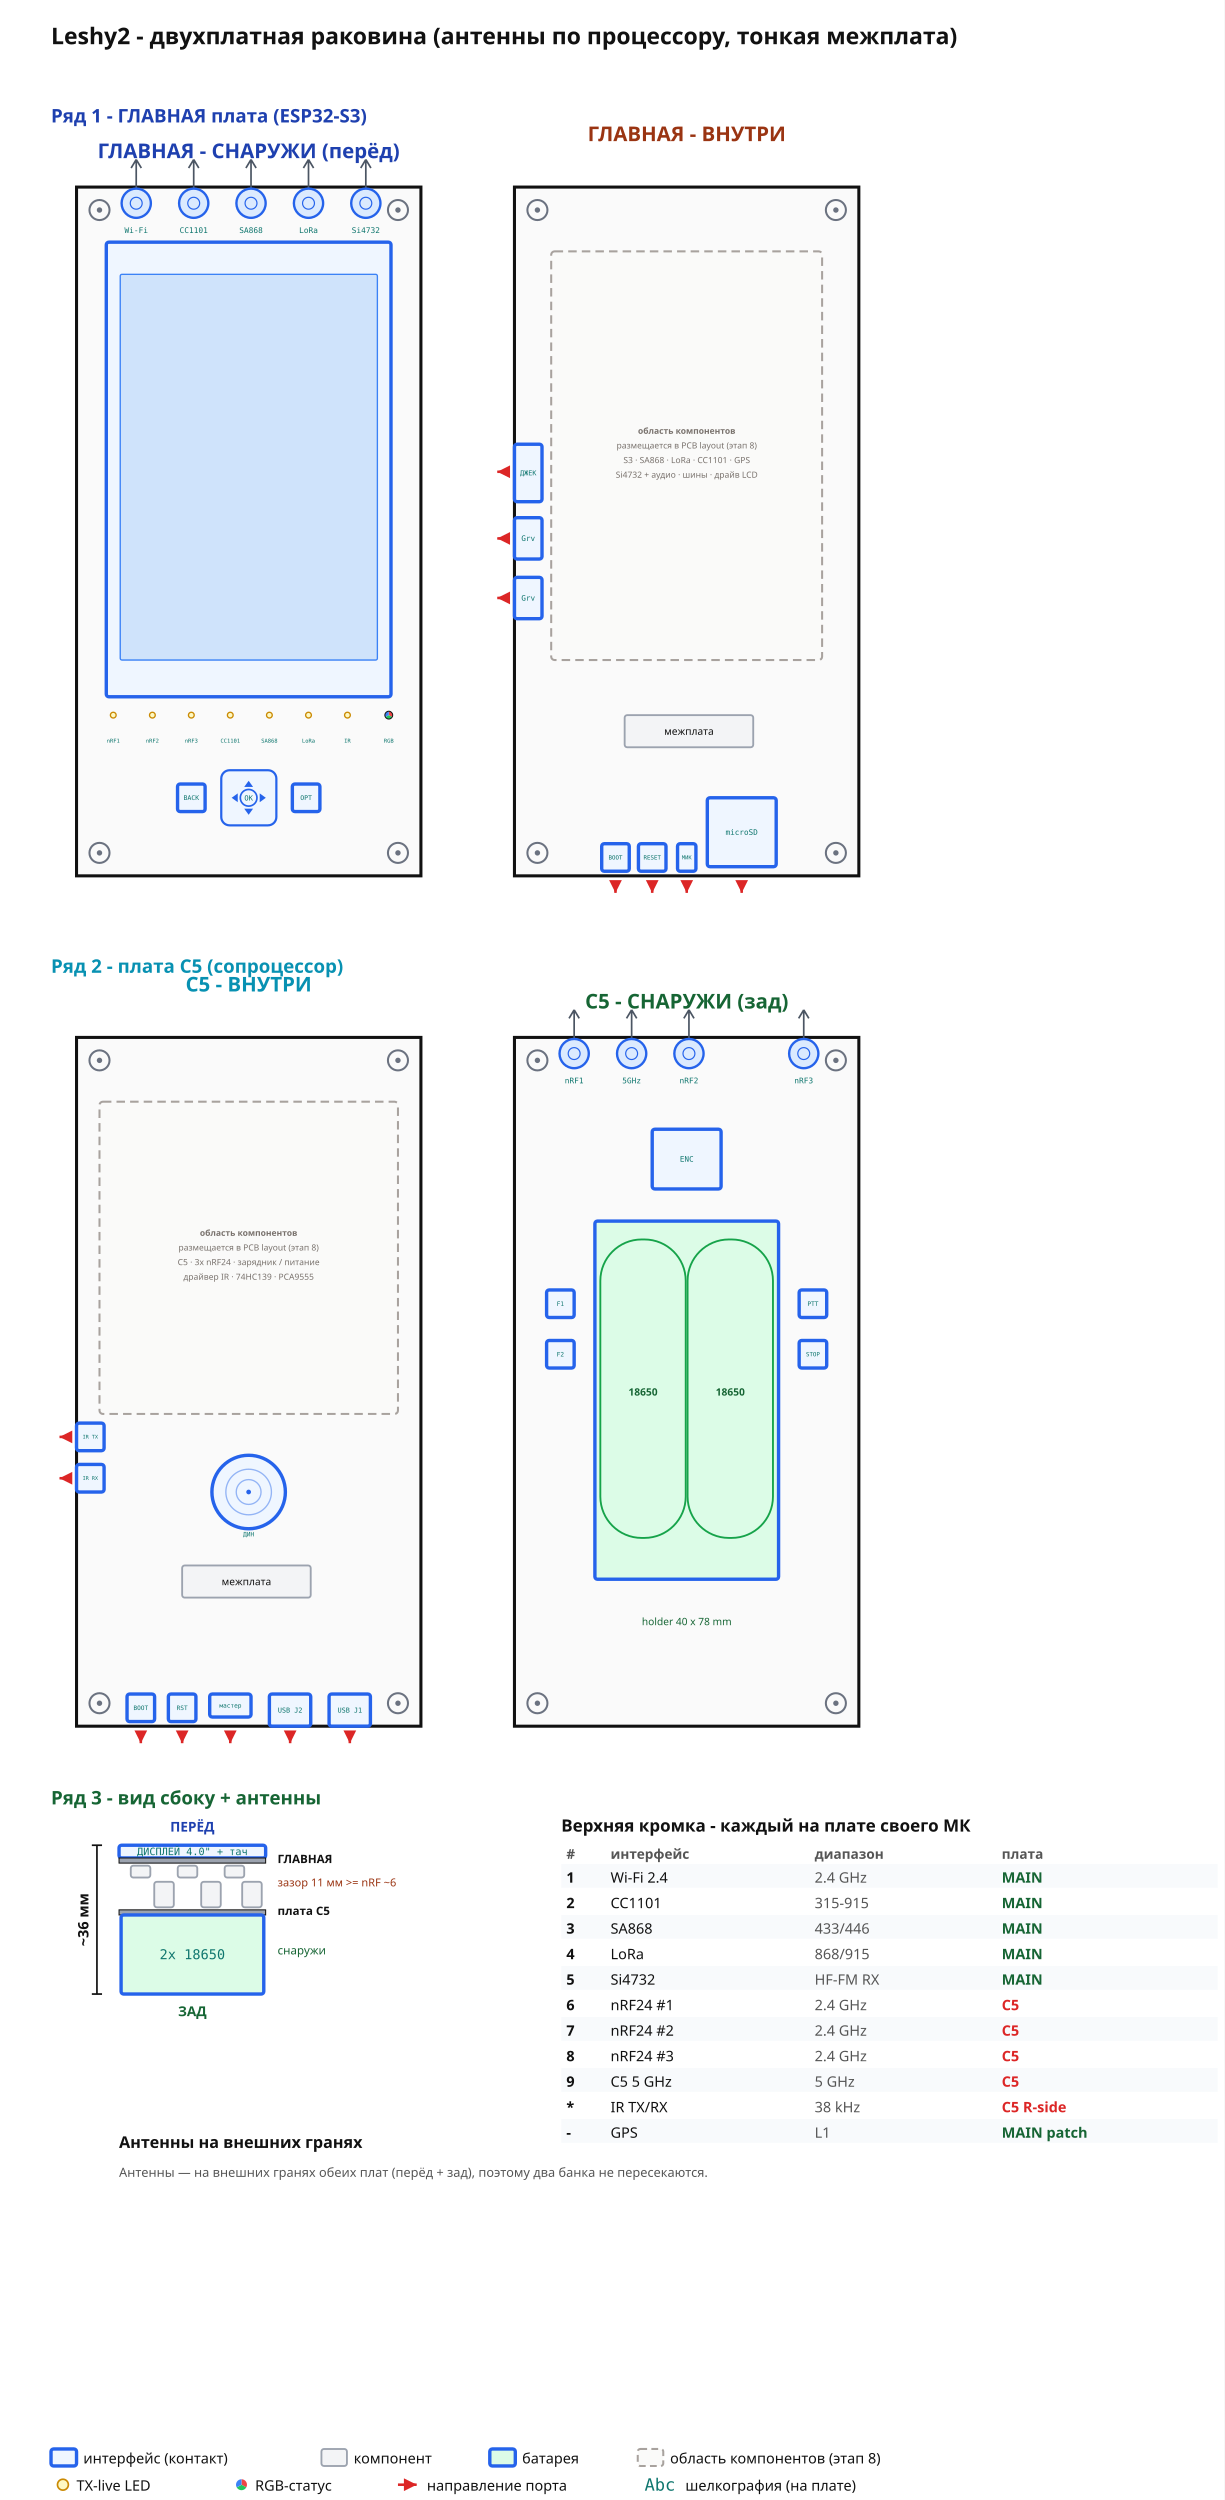
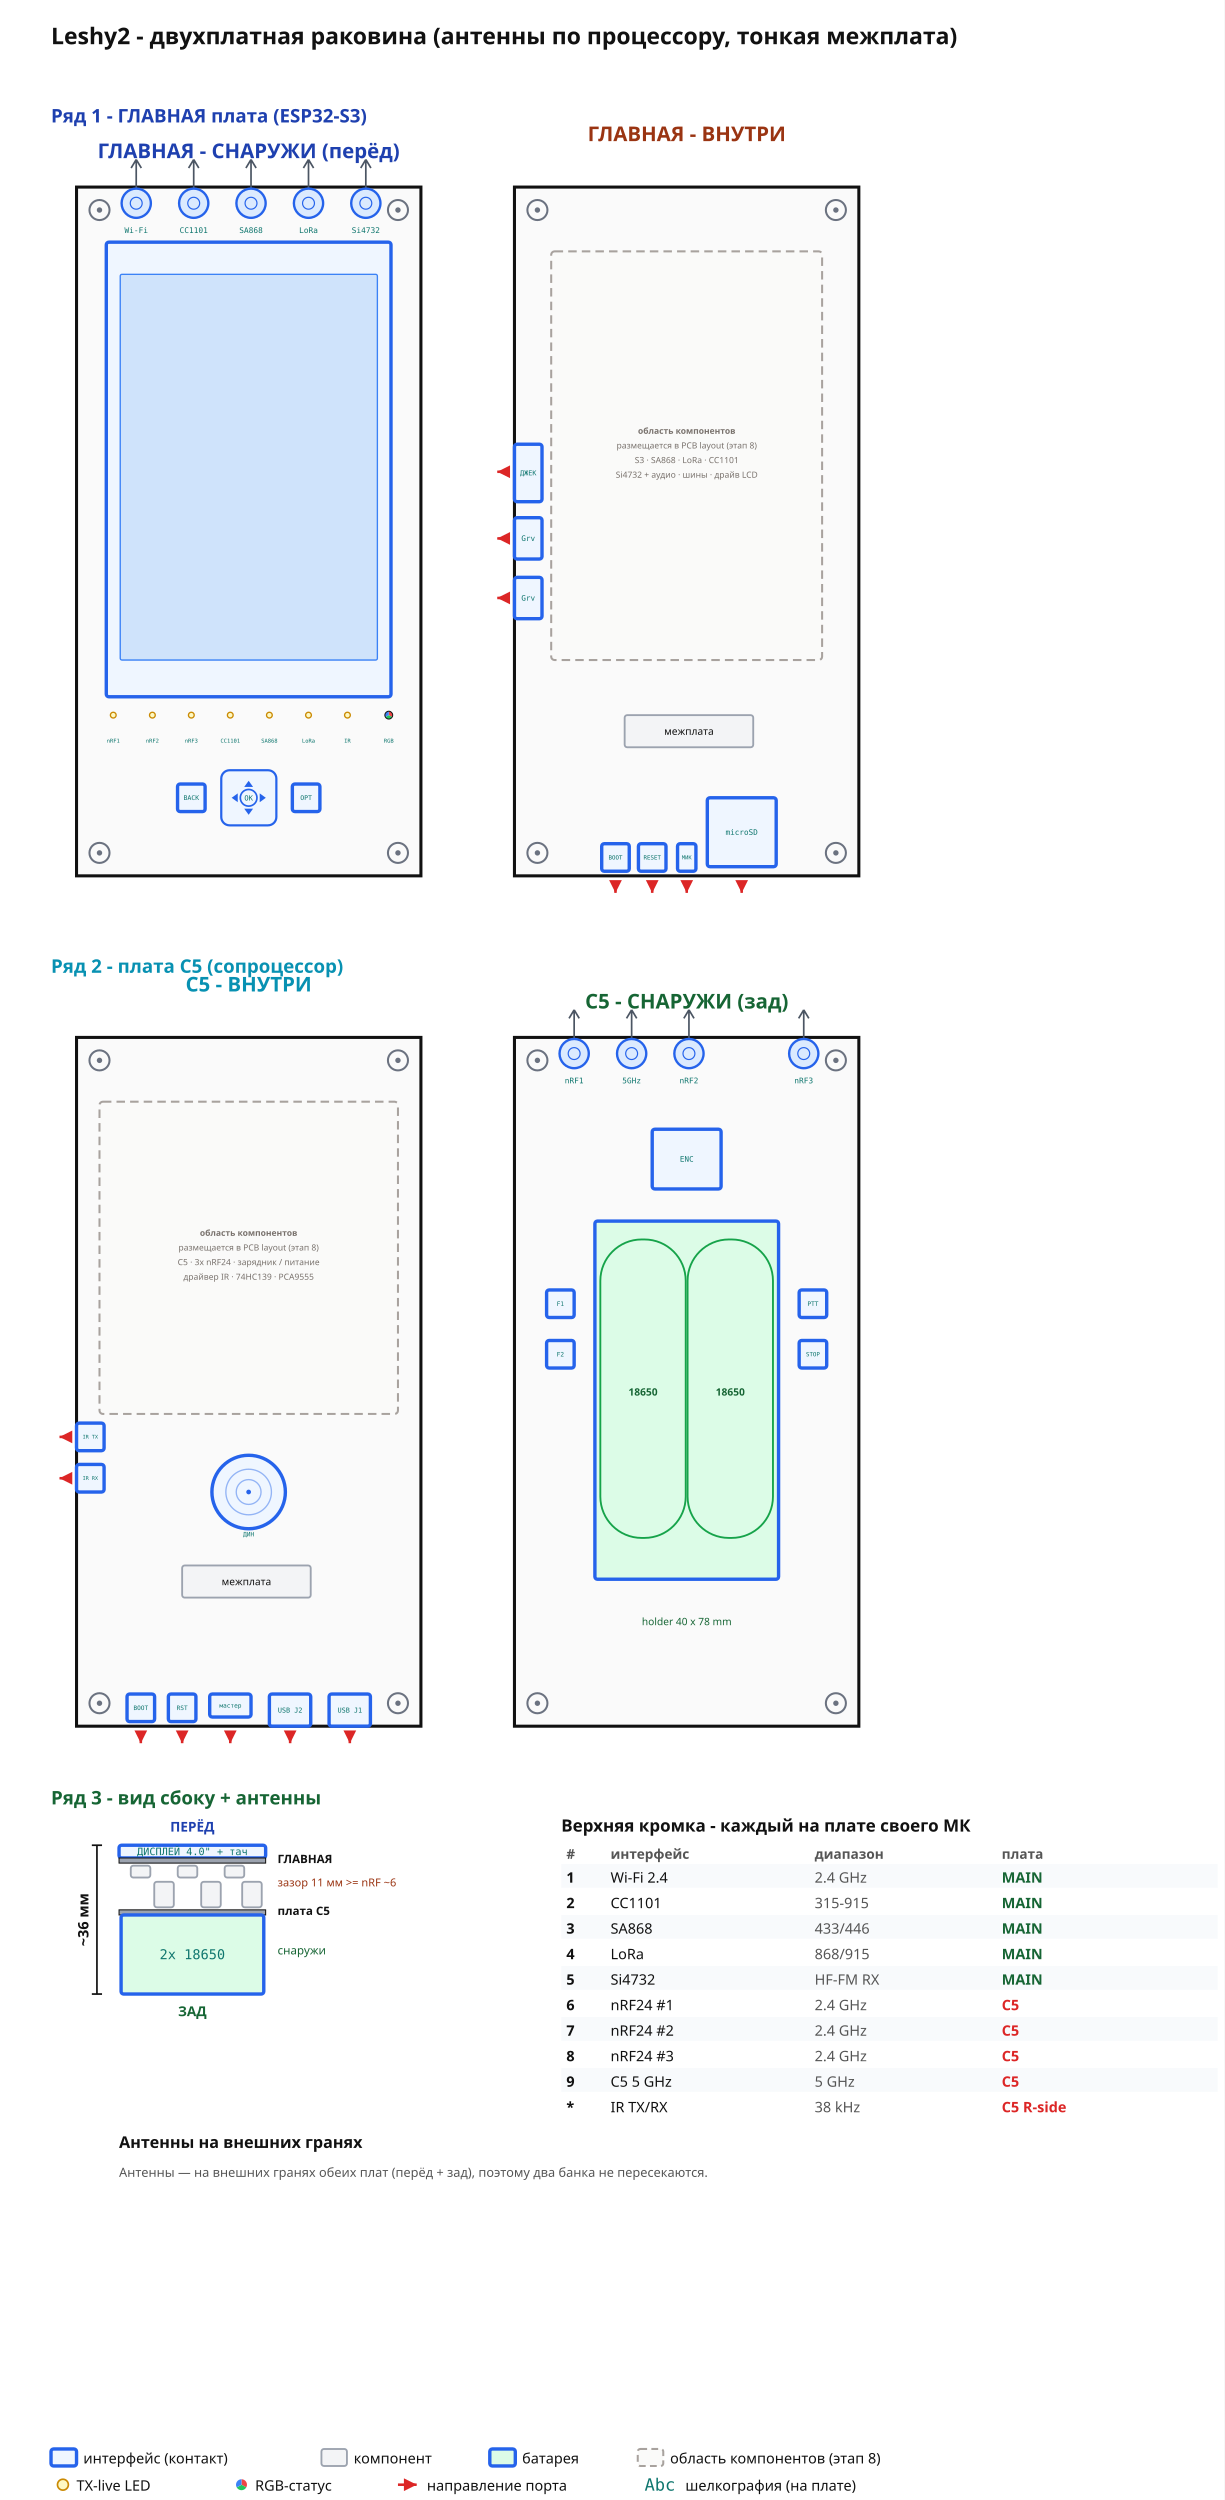
<svg xmlns="http://www.w3.org/2000/svg" width="720" height="1470" viewBox="0 0 720 1470">
  <rect width="720" height="1470" fill="white" />
  <defs>
    <marker id="ar" markerWidth="8" markerHeight="8" refX="6" refY="3" orient="auto">
      <path d="M0,0 L6,3 L0,6 Z" fill="#1e40af" />
    </marker>
    <marker id="arr" markerWidth="7" markerHeight="7" refX="5" refY="2.5" orient="auto">
      <path d="M0,0 L5,2.5 L0,5 Z" fill="#dc2626" />
    </marker>
  </defs>
  <text x="30.0" y="26.0" font-size="13.5" text-anchor="start" fill="#111" font-family="sans-serif" font-weight="bold">Leshy2 - двухплатная раковина (антенны по процессору, тонкая межплата)</text>
  <text x="30.0" y="72.0" font-size="11" text-anchor="start" fill="#1e40af" font-family="sans-serif" font-weight="bold">Ряд 1 - ГЛАВНАЯ плата (ESP32-S3)</text>
  <rect x="45.0" y="110.0" width="202.5" height="405.0" fill="#fafafa" stroke="#111" stroke-width="1.8" />
  <text x="146.2" y="93.0" font-size="12" text-anchor="middle" fill="#1e40af" font-family="sans-serif" font-weight="bold">ГЛАВНАЯ - СНАРУЖИ (перёд)</text>
  <circle cx="58.5" cy="123.5" r="5.9" fill="none" stroke="#6b7280" stroke-width="1.2" />
  <circle cx="58.5" cy="123.5" r="1.6" fill="#6b7280" />
  <circle cx="234.0" cy="123.5" r="5.9" fill="none" stroke="#6b7280" stroke-width="1.2" />
  <circle cx="234.0" cy="123.5" r="1.6" fill="#6b7280" />
  <circle cx="58.5" cy="501.5" r="5.9" fill="none" stroke="#6b7280" stroke-width="1.2" />
  <circle cx="58.5" cy="501.5" r="1.6" fill="#6b7280" />
  <circle cx="234.0" cy="501.5" r="5.9" fill="none" stroke="#6b7280" stroke-width="1.2" />
  <circle cx="234.0" cy="501.5" r="1.6" fill="#6b7280" />
  <rect x="62.5" y="142.4" width="167.4" height="267.3" fill="#eff6ff" stroke="#2563eb" stroke-width="2" rx="1.5" />
  <rect x="104.4" y="461.0" width="16.2" height="16.2" fill="#eff6ff" stroke="#2563eb" stroke-width="2" rx="1.5" />
  <text x="112.5" y="470.4" font-size="3.8" text-anchor="middle" fill="#0f766e" font-family="ui-monospace,Menlo,monospace">BACK</text>
  <rect x="171.9" y="461.0" width="16.2" height="16.2" fill="#eff6ff" stroke="#2563eb" stroke-width="2" rx="1.5" />
  <text x="180.0" y="470.4" font-size="3.8" text-anchor="middle" fill="#0f766e" font-family="ui-monospace,Menlo,monospace">OPT</text>
  <text x="146.2" y="282.8" font-size="7" text-anchor="middle" fill="#1e40af" font-family="sans-serif" font-weight="normal">ДИСПЛЕЙ 4.0" + тач</text>
  <rect x="70.7" y="161.3" width="151.2" height="226.8" fill="#cfe3fb" stroke="#3b82f6" stroke-width="0.8" rx="1" />
  <path d="M80.1 93.8 l-3 5 M80.1 93.8 l3 5 M80.1 93.8 V119.5" stroke="#4b5563" stroke-width="1" fill="none" />
  <circle cx="80.1" cy="119.5" r="8.6" fill="#dbeafe" stroke="#2563eb" stroke-width="1.4" />
  <circle cx="80.1" cy="119.5" r="3.5" fill="none" stroke="#2563eb" stroke-width="0.7" />
  <text x="80.1" y="137.0" font-size="4.6" text-anchor="middle" fill="#0f766e" font-family="ui-monospace,Menlo,monospace">Wi-Fi</text>
  <path d="M113.9 93.8 l-3 5 M113.9 93.8 l3 5 M113.9 93.8 V119.5" stroke="#4b5563" stroke-width="1" fill="none" />
  <circle cx="113.9" cy="119.5" r="8.6" fill="#dbeafe" stroke="#2563eb" stroke-width="1.4" />
  <circle cx="113.9" cy="119.5" r="3.5" fill="none" stroke="#2563eb" stroke-width="0.7" />
  <text x="113.9" y="137.0" font-size="4.6" text-anchor="middle" fill="#0f766e" font-family="ui-monospace,Menlo,monospace">CC1101</text>
  <path d="M147.6 93.8 l-3 5 M147.6 93.8 l3 5 M147.6 93.8 V119.5" stroke="#4b5563" stroke-width="1" fill="none" />
  <circle cx="147.6" cy="119.5" r="8.6" fill="#dbeafe" stroke="#2563eb" stroke-width="1.4" />
  <circle cx="147.6" cy="119.5" r="3.5" fill="none" stroke="#2563eb" stroke-width="0.7" />
  <text x="147.6" y="137.0" font-size="4.6" text-anchor="middle" fill="#0f766e" font-family="ui-monospace,Menlo,monospace">SA868</text>
  <path d="M181.4 93.8 l-3 5 M181.4 93.8 l3 5 M181.4 93.8 V119.5" stroke="#4b5563" stroke-width="1" fill="none" />
  <circle cx="181.4" cy="119.5" r="8.6" fill="#dbeafe" stroke="#2563eb" stroke-width="1.4" />
  <circle cx="181.4" cy="119.5" r="3.5" fill="none" stroke="#2563eb" stroke-width="0.7" />
  <text x="181.4" y="137.0" font-size="4.6" text-anchor="middle" fill="#0f766e" font-family="ui-monospace,Menlo,monospace">LoRa</text>
  <path d="M215.1 93.8 l-3 5 M215.1 93.8 l3 5 M215.1 93.8 V119.5" stroke="#4b5563" stroke-width="1" fill="none" />
  <circle cx="215.1" cy="119.5" r="8.6" fill="#dbeafe" stroke="#2563eb" stroke-width="1.4" />
  <circle cx="215.1" cy="119.5" r="3.5" fill="none" stroke="#2563eb" stroke-width="0.7" />
  <text x="215.1" y="137.0" font-size="4.6" text-anchor="middle" fill="#0f766e" font-family="ui-monospace,Menlo,monospace">Si4732</text>
  <circle cx="66.6" cy="420.5" r="1.7" fill="#fef9c3" stroke="#ca8a04" stroke-width="0.8" />
  <text x="66.6" y="436.7" font-size="3.2" text-anchor="middle" fill="#0f766e" font-family="ui-monospace,Menlo,monospace">nRF1</text>
  <circle cx="89.6" cy="420.5" r="1.7" fill="#fef9c3" stroke="#ca8a04" stroke-width="0.8" />
  <text x="89.6" y="436.7" font-size="3.2" text-anchor="middle" fill="#0f766e" font-family="ui-monospace,Menlo,monospace">nRF2</text>
  <circle cx="112.5" cy="420.5" r="1.7" fill="#fef9c3" stroke="#ca8a04" stroke-width="0.8" />
  <text x="112.5" y="436.7" font-size="3.2" text-anchor="middle" fill="#0f766e" font-family="ui-monospace,Menlo,monospace">nRF3</text>
  <circle cx="135.4" cy="420.5" r="1.7" fill="#fef9c3" stroke="#ca8a04" stroke-width="0.8" />
  <text x="135.4" y="436.7" font-size="3.2" text-anchor="middle" fill="#0f766e" font-family="ui-monospace,Menlo,monospace">CC1101</text>
  <circle cx="158.4" cy="420.5" r="1.7" fill="#fef9c3" stroke="#ca8a04" stroke-width="0.8" />
  <text x="158.4" y="436.7" font-size="3.2" text-anchor="middle" fill="#0f766e" font-family="ui-monospace,Menlo,monospace">SA868</text>
  <circle cx="181.4" cy="420.5" r="1.7" fill="#fef9c3" stroke="#ca8a04" stroke-width="0.8" />
  <text x="181.4" y="436.7" font-size="3.2" text-anchor="middle" fill="#0f766e" font-family="ui-monospace,Menlo,monospace">LoRa</text>
  <circle cx="204.3" cy="420.5" r="1.7" fill="#fef9c3" stroke="#ca8a04" stroke-width="0.8" />
  <text x="204.3" y="436.7" font-size="3.2" text-anchor="middle" fill="#0f766e" font-family="ui-monospace,Menlo,monospace">IR</text>
  <path d="M228.6 420.5 L228.6 418.2 A2.3 2.3 0 0 1 230.6 421.6 Z" fill="#ef4444" />
  <path d="M228.6 420.5 L230.6 421.6 A2.3 2.3 0 0 1 226.6 421.6 Z" fill="#22c55e" />
  <path d="M228.6 420.5 L226.6 421.6 A2.3 2.3 0 0 1 228.6 418.2 Z" fill="#3b82f6" />
  <circle cx="228.6" cy="420.5" r="2.3" fill="none" stroke="#111" stroke-width="0.6" />
  <text x="228.6" y="436.7" font-size="3.2" text-anchor="middle" fill="#0f766e" font-family="ui-monospace,Menlo,monospace">RGB</text>
  <rect x="130.1" y="452.9" width="32.4" height="32.4" rx="4.9" fill="#eff6ff" stroke="#2563eb" stroke-width="1.3" />
  <path d="M146.2 459.1 l-2.6 3.6 h5.2 z M146.2 479.1 l-2.6 -3.6 h5.2 z M136.2 469.1 l3.6 -2.6 v5.2 z M156.3 469.1 l-3.6 -2.6 v5.2 z" fill="#2563eb" />
  <circle cx="146.2" cy="469.1" r="4.9" fill="none" stroke="#2563eb" stroke-width="1" />
  <text x="146.2" y="470.7" font-size="4.2" text-anchor="middle" fill="#0f766e" font-family="ui-monospace,Menlo,monospace">OK</text>
  <rect x="302.5" y="110.0" width="202.5" height="405.0" fill="#fafafa" stroke="#111" stroke-width="1.8" />
  <text x="403.8" y="83.0" font-size="12" text-anchor="middle" fill="#9a3412" font-family="sans-serif" font-weight="bold">ГЛАВНАЯ - ВНУТРИ</text>
  <circle cx="316.0" cy="123.5" r="5.9" fill="none" stroke="#6b7280" stroke-width="1.2" />
  <circle cx="316.0" cy="123.5" r="1.6" fill="#6b7280" />
  <circle cx="491.5" cy="123.5" r="5.9" fill="none" stroke="#6b7280" stroke-width="1.2" />
  <circle cx="491.5" cy="123.5" r="1.6" fill="#6b7280" />
  <circle cx="316.0" cy="501.5" r="5.9" fill="none" stroke="#6b7280" stroke-width="1.2" />
  <circle cx="316.0" cy="501.5" r="1.6" fill="#6b7280" />
  <circle cx="491.5" cy="501.5" r="5.9" fill="none" stroke="#6b7280" stroke-width="1.2" />
  <circle cx="491.5" cy="501.5" r="1.6" fill="#6b7280" />
  <rect x="302.5" y="261.2" width="16.2" height="33.8" fill="#eff6ff" stroke="#2563eb" stroke-width="2" rx="1.5" />
  <text x="310.6" y="279.5" font-size="4" text-anchor="middle" fill="#0f766e" font-family="ui-monospace,Menlo,monospace">ДЖЕК</text>
  <rect x="302.5" y="304.4" width="16.2" height="24.3" fill="#eff6ff" stroke="#2563eb" stroke-width="2" rx="1.5" />
  <text x="310.6" y="318.1" font-size="4.5" text-anchor="middle" fill="#0f766e" font-family="ui-monospace,Menlo,monospace">Grv</text>
  <rect x="302.5" y="339.5" width="16.2" height="24.3" fill="#eff6ff" stroke="#2563eb" stroke-width="2" rx="1.5" />
  <text x="310.6" y="353.2" font-size="4.5" text-anchor="middle" fill="#0f766e" font-family="ui-monospace,Menlo,monospace">Grv</text>
  <rect x="367.3" y="420.5" width="75.6" height="18.9" fill="#f3f4f6" stroke="#9ca3af" stroke-width="1.1" rx="1.5" />
  <text x="405.1" y="432.1" font-size="6" text-anchor="middle" fill="#111" font-family="sans-serif">межплата</text>
  <rect x="398.4" y="496.1" width="10.8" height="16.2" fill="#eff6ff" stroke="#2563eb" stroke-width="2" rx="1.5" />
  <text x="403.8" y="505.3" font-size="3.2" text-anchor="middle" fill="#0f766e" font-family="ui-monospace,Menlo,monospace">МИК</text>
  <rect x="415.9" y="469.1" width="40.5" height="40.5" fill="#eff6ff" stroke="#2563eb" stroke-width="2" rx="1.5" />
  <text x="436.1" y="490.9" font-size="4.5" text-anchor="middle" fill="#0f766e" font-family="ui-monospace,Menlo,monospace">microSD</text>
  <rect x="375.4" y="496.1" width="16.2" height="16.2" fill="#eff6ff" stroke="#2563eb" stroke-width="2" rx="1.5" />
  <text x="383.5" y="505.4" font-size="3.4" text-anchor="middle" fill="#0f766e" font-family="ui-monospace,Menlo,monospace">RESET</text>
  <rect x="353.8" y="496.1" width="16.2" height="16.2" fill="#eff6ff" stroke="#2563eb" stroke-width="2" rx="1.5" />
  <text x="361.9" y="505.4" font-size="3.4" text-anchor="middle" fill="#0f766e" font-family="ui-monospace,Menlo,monospace">BOOT</text>
  <rect x="324.1" y="147.8" width="159.3" height="240.3" fill="#fafaf9" stroke="#a8a29e" stroke-width="1.2" stroke-dasharray="5 3" rx="2" />
  <text x="403.8" y="255.1" font-size="5" text-anchor="middle" fill="#78716c" font-family="sans-serif" font-weight="bold">область компонентов</text>
  <text x="403.8" y="263.7" font-size="5" text-anchor="middle" fill="#78716c" font-family="sans-serif" font-weight="normal">размещается в PCB layout (этап 8)</text>
-   <text x="403.8" y="272.3" font-size="5" text-anchor="middle" fill="#78716c" font-family="sans-serif" font-weight="normal">S3 · SA868 · LoRa · CC1101 · GPS</text>
+   <text x="403.8" y="272.3" font-size="5" text-anchor="middle" fill="#78716c" font-family="sans-serif" font-weight="normal">S3 · SA868 · LoRa · CC1101</text>
  <text x="403.8" y="280.9" font-size="5" text-anchor="middle" fill="#78716c" font-family="sans-serif" font-weight="normal">Si4732 + аудио · шины · драйв LCD</text>
  <path d="M298.4 277.4 L292.4 277.4" stroke="#dc2626" stroke-width="1.5" marker-end="url(#arr)" />
  <path d="M298.4 316.6 L292.4 316.6" stroke="#dc2626" stroke-width="1.5" marker-end="url(#arr)" />
  <path d="M298.4 351.6 L292.4 351.6" stroke="#dc2626" stroke-width="1.5" marker-end="url(#arr)" />
  <path d="M403.8 519.0 L403.8 525.0" stroke="#dc2626" stroke-width="1.5" marker-end="url(#arr)" />
  <path d="M436.1 519.0 L436.1 525.0" stroke="#dc2626" stroke-width="1.5" marker-end="url(#arr)" />
  <path d="M383.5 519.0 L383.5 525.0" stroke="#dc2626" stroke-width="1.5" marker-end="url(#arr)" />
  <path d="M361.9 519.0 L361.9 525.0" stroke="#dc2626" stroke-width="1.5" marker-end="url(#arr)" />
  <text x="30.0" y="572.0" font-size="11" text-anchor="start" fill="#0891b2" font-family="sans-serif" font-weight="bold">Ряд 2 - плата C5 (сопроцессор)</text>
  <rect x="45.0" y="610.0" width="202.5" height="405.0" fill="#fafafa" stroke="#111" stroke-width="1.8" />
  <text x="146.2" y="583.0" font-size="12" text-anchor="middle" fill="#0891b2" font-family="sans-serif" font-weight="bold">C5 - ВНУТРИ</text>
  <circle cx="58.5" cy="623.5" r="5.9" fill="none" stroke="#6b7280" stroke-width="1.2" />
  <circle cx="58.5" cy="623.5" r="1.6" fill="#6b7280" />
  <circle cx="234.0" cy="623.5" r="5.9" fill="none" stroke="#6b7280" stroke-width="1.2" />
  <circle cx="234.0" cy="623.5" r="1.6" fill="#6b7280" />
  <circle cx="58.5" cy="1001.5" r="5.9" fill="none" stroke="#6b7280" stroke-width="1.2" />
  <circle cx="58.5" cy="1001.5" r="1.6" fill="#6b7280" />
  <circle cx="234.0" cy="1001.5" r="5.9" fill="none" stroke="#6b7280" stroke-width="1.2" />
  <circle cx="234.0" cy="1001.5" r="1.6" fill="#6b7280" />
  <rect x="45.0" y="836.8" width="16.2" height="16.2" fill="#eff6ff" stroke="#2563eb" stroke-width="2" rx="1.5" />
  <text x="53.1" y="845.9" font-size="3" text-anchor="middle" fill="#0f766e" font-family="ui-monospace,Menlo,monospace">IR TX</text>
  <rect x="45.0" y="861.1" width="16.2" height="16.2" fill="#eff6ff" stroke="#2563eb" stroke-width="2" rx="1.5" />
  <text x="53.1" y="870.2" font-size="3" text-anchor="middle" fill="#0f766e" font-family="ui-monospace,Menlo,monospace">IR RX</text>
  <rect x="107.1" y="920.5" width="75.6" height="18.9" fill="#f3f4f6" stroke="#9ca3af" stroke-width="1.1" rx="1.5" />
  <text x="144.9" y="932.1" font-size="6" text-anchor="middle" fill="#111" font-family="sans-serif">межплата</text>
  <rect x="193.5" y="996.1" width="24.3" height="18.9" fill="#eff6ff" stroke="#2563eb" stroke-width="2" rx="1.5" />
  <text x="205.7" y="1007.0" font-size="4" text-anchor="middle" fill="#0f766e" font-family="ui-monospace,Menlo,monospace">USB J1</text>
  <rect x="158.4" y="996.1" width="24.3" height="18.9" fill="#eff6ff" stroke="#2563eb" stroke-width="2" rx="1.5" />
  <text x="170.6" y="1007.0" font-size="4" text-anchor="middle" fill="#0f766e" font-family="ui-monospace,Menlo,monospace">USB J2</text>
  <rect x="123.3" y="996.1" width="24.3" height="13.5" fill="#eff6ff" stroke="#2563eb" stroke-width="2" rx="1.5" />
  <text x="135.5" y="1004.1" font-size="3.6" text-anchor="middle" fill="#0f766e" font-family="ui-monospace,Menlo,monospace">мастер</text>
  <rect x="99.0" y="996.1" width="16.2" height="16.2" fill="#eff6ff" stroke="#2563eb" stroke-width="2" rx="1.5" />
  <text x="107.1" y="1005.5" font-size="3.6" text-anchor="middle" fill="#0f766e" font-family="ui-monospace,Menlo,monospace">RST</text>
  <rect x="74.7" y="996.1" width="16.2" height="16.2" fill="#eff6ff" stroke="#2563eb" stroke-width="2" rx="1.5" />
  <text x="82.8" y="1005.5" font-size="3.6" text-anchor="middle" fill="#0f766e" font-family="ui-monospace,Menlo,monospace">BOOT</text>
  <rect x="58.5" y="647.8" width="175.5" height="183.6" fill="#fafaf9" stroke="#a8a29e" stroke-width="1.2" stroke-dasharray="5 3" rx="2" />
  <text x="146.2" y="726.7" font-size="5" text-anchor="middle" fill="#78716c" font-family="sans-serif" font-weight="bold">область компонентов</text>
  <text x="146.2" y="735.3" font-size="5" text-anchor="middle" fill="#78716c" font-family="sans-serif" font-weight="normal">размещается в PCB layout (этап 8)</text>
  <text x="146.2" y="743.9" font-size="5" text-anchor="middle" fill="#78716c" font-family="sans-serif" font-weight="normal">C5 · 3x nRF24 · зарядник / питание</text>
  <text x="146.2" y="752.5" font-size="5" text-anchor="middle" fill="#78716c" font-family="sans-serif" font-weight="normal">драйвер IR · 74HC139 · PCA9555</text>
  <circle cx="146.2" cy="877.3" r="21.6" fill="#eff6ff" stroke="#2563eb" stroke-width="2" />
  <circle cx="146.2" cy="877.3" r="13.4" fill="none" stroke="#93b4f5" stroke-width="0.8" />
  <circle cx="146.2" cy="877.3" r="7.3" fill="none" stroke="#93b4f5" stroke-width="0.8" />
  <circle cx="146.2" cy="877.3" r="1.4" fill="#2563eb" />
  <text x="146.2" y="903.4" font-size="3.6" text-anchor="middle" fill="#0f766e" font-family="ui-monospace,Menlo,monospace">ДИН</text>
  <path d="M41.0 844.9 L35.0 844.9" stroke="#dc2626" stroke-width="1.5" marker-end="url(#arr)" />
  <path d="M41.0 869.2 L35.0 869.2" stroke="#dc2626" stroke-width="1.5" marker-end="url(#arr)" />
  <path d="M205.7 1019.0 L205.7 1025.0" stroke="#dc2626" stroke-width="1.5" marker-end="url(#arr)" />
  <path d="M170.6 1019.0 L170.6 1025.0" stroke="#dc2626" stroke-width="1.5" marker-end="url(#arr)" />
  <path d="M135.4 1019.0 L135.4 1025.0" stroke="#dc2626" stroke-width="1.5" marker-end="url(#arr)" />
  <path d="M107.1 1019.0 L107.1 1025.0" stroke="#dc2626" stroke-width="1.5" marker-end="url(#arr)" />
  <path d="M82.8 1019.0 L82.8 1025.0" stroke="#dc2626" stroke-width="1.5" marker-end="url(#arr)" />
  <rect x="302.5" y="610.0" width="202.5" height="405.0" fill="#fafafa" stroke="#111" stroke-width="1.8" />
  <text x="403.8" y="593.0" font-size="12" text-anchor="middle" fill="#166534" font-family="sans-serif" font-weight="bold">C5 - СНАРУЖИ (зад)</text>
  <circle cx="316.0" cy="623.5" r="5.9" fill="none" stroke="#6b7280" stroke-width="1.2" />
  <circle cx="316.0" cy="623.5" r="1.6" fill="#6b7280" />
  <circle cx="491.5" cy="623.5" r="5.9" fill="none" stroke="#6b7280" stroke-width="1.2" />
  <circle cx="491.5" cy="623.5" r="1.6" fill="#6b7280" />
  <circle cx="316.0" cy="1001.5" r="5.9" fill="none" stroke="#6b7280" stroke-width="1.2" />
  <circle cx="316.0" cy="1001.5" r="1.6" fill="#6b7280" />
  <circle cx="491.5" cy="1001.5" r="5.9" fill="none" stroke="#6b7280" stroke-width="1.2" />
  <circle cx="491.5" cy="1001.5" r="1.6" fill="#6b7280" />
  <rect x="349.8" y="718.0" width="108.0" height="210.6" fill="#dcfce7" stroke="#2563eb" stroke-width="2" rx="1.5" />
  <rect x="383.5" y="664.0" width="40.5" height="35.1" fill="#eff6ff" stroke="#2563eb" stroke-width="2" rx="1.5" />
  <text x="403.8" y="683.1" font-size="4.5" text-anchor="middle" fill="#0f766e" font-family="ui-monospace,Menlo,monospace">ENC</text>
  <rect x="321.4" y="758.5" width="16.2" height="16.2" fill="#eff6ff" stroke="#2563eb" stroke-width="2" rx="1.5" />
  <text x="329.5" y="767.9" font-size="3.6" text-anchor="middle" fill="#0f766e" font-family="ui-monospace,Menlo,monospace">F1</text>
  <rect x="321.4" y="788.2" width="16.2" height="16.2" fill="#eff6ff" stroke="#2563eb" stroke-width="2" rx="1.5" />
  <text x="329.5" y="797.6" font-size="3.6" text-anchor="middle" fill="#0f766e" font-family="ui-monospace,Menlo,monospace">F2</text>
  <rect x="469.9" y="758.5" width="16.2" height="16.2" fill="#eff6ff" stroke="#2563eb" stroke-width="2" rx="1.5" />
  <text x="478.0" y="767.9" font-size="3.6" text-anchor="middle" fill="#0f766e" font-family="ui-monospace,Menlo,monospace">PTT</text>
  <rect x="469.9" y="788.2" width="16.2" height="16.2" fill="#eff6ff" stroke="#2563eb" stroke-width="2" rx="1.5" />
  <text x="478.0" y="797.5" font-size="3.4" text-anchor="middle" fill="#0f766e" font-family="ui-monospace,Menlo,monospace">STOP</text>
  <text x="403.8" y="955.6" font-size="6" text-anchor="middle" fill="#166534" font-family="sans-serif" font-weight="normal">holder 40 x 78 mm</text>
  <rect x="353.0" y="728.8" width="50.2" height="175.5" rx="24.3" fill="#dcfce7" stroke="#16a34a" stroke-width="1.1" />
  <text x="378.1" y="820.6" font-size="6" text-anchor="middle" fill="#166534" font-family="sans-serif" font-weight="bold">18650</text>
  <rect x="404.3" y="728.8" width="50.2" height="175.5" rx="24.3" fill="#dcfce7" stroke="#16a34a" stroke-width="1.1" />
  <text x="429.4" y="820.6" font-size="6" text-anchor="middle" fill="#166534" font-family="sans-serif" font-weight="bold">18650</text>
  <path d="M337.6 593.8 l-3 5 M337.6 593.8 l3 5 M337.6 593.8 V619.5" stroke="#4b5563" stroke-width="1" fill="none" />
  <circle cx="337.6" cy="619.5" r="8.6" fill="#dbeafe" stroke="#2563eb" stroke-width="1.4" />
  <circle cx="337.6" cy="619.5" r="3.5" fill="none" stroke="#2563eb" stroke-width="0.7" />
  <text x="337.6" y="637.0" font-size="4.6" text-anchor="middle" fill="#0f766e" font-family="ui-monospace,Menlo,monospace">nRF1</text>
  <path d="M371.4 593.8 l-3 5 M371.4 593.8 l3 5 M371.4 593.8 V619.5" stroke="#4b5563" stroke-width="1" fill="none" />
  <circle cx="371.4" cy="619.5" r="8.6" fill="#dbeafe" stroke="#2563eb" stroke-width="1.4" />
  <circle cx="371.4" cy="619.5" r="3.5" fill="none" stroke="#2563eb" stroke-width="0.7" />
  <text x="371.4" y="637.0" font-size="4.6" text-anchor="middle" fill="#0f766e" font-family="ui-monospace,Menlo,monospace">5GHz</text>
  <path d="M405.1 593.8 l-3 5 M405.1 593.8 l3 5 M405.1 593.8 V619.5" stroke="#4b5563" stroke-width="1" fill="none" />
  <circle cx="405.1" cy="619.5" r="8.6" fill="#dbeafe" stroke="#2563eb" stroke-width="1.4" />
  <circle cx="405.1" cy="619.5" r="3.5" fill="none" stroke="#2563eb" stroke-width="0.7" />
  <text x="405.1" y="637.0" font-size="4.6" text-anchor="middle" fill="#0f766e" font-family="ui-monospace,Menlo,monospace">nRF2</text>
  <path d="M472.6 593.8 l-3 5 M472.6 593.8 l3 5 M472.6 593.8 V619.5" stroke="#4b5563" stroke-width="1" fill="none" />
  <circle cx="472.6" cy="619.5" r="8.6" fill="#dbeafe" stroke="#2563eb" stroke-width="1.4" />
  <circle cx="472.6" cy="619.5" r="3.5" fill="none" stroke="#2563eb" stroke-width="0.7" />
  <text x="472.6" y="637.0" font-size="4.6" text-anchor="middle" fill="#0f766e" font-family="ui-monospace,Menlo,monospace">nRF3</text>
  <text x="30.0" y="1061.0" font-size="11" text-anchor="start" fill="#166534" font-family="sans-serif" font-weight="bold">Ряд 3 - вид сбоку + антенны</text>
  <text x="113.1" y="1077.0" font-size="8" text-anchor="middle" fill="#1e40af" font-family="sans-serif" font-weight="bold">ПЕРЁД</text>
  <rect x="70.0" y="1085.0" width="86.2" height="7.5" fill="#eff6ff" stroke="#2563eb" stroke-width="2" rx="1.5" />
  <text x="113.1" y="1090.8" font-size="6" text-anchor="middle" fill="#0f766e" font-family="ui-monospace,Menlo,monospace">ДИСПЛЕЙ 4.0" + тач</text>
  <rect x="70.0" y="1092.5" width="86.2" height="3" fill="#9ca3af" stroke="#111" stroke-width="0.6" />
  <text x="163.2" y="1095.5" font-size="6.8" text-anchor="start" fill="#111" font-family="sans-serif" font-weight="bold">ГЛАВНАЯ</text>
  <rect x="76.9" y="1097.0" width="11.5" height="7.0" fill="#f3f4f6" stroke="#9ca3af" stroke-width="1.1" rx="1.5" />
  <rect x="104.5" y="1097.0" width="11.5" height="7.0" fill="#f3f4f6" stroke="#9ca3af" stroke-width="1.1" rx="1.5" />
  <rect x="132.1" y="1097.0" width="11.5" height="7.0" fill="#f3f4f6" stroke="#9ca3af" stroke-width="1.1" rx="1.5" />
  <rect x="90.7" y="1106.5" width="11.5" height="15.0" fill="#f3f4f6" stroke="#9ca3af" stroke-width="1.1" rx="1.5" />
  <rect x="118.3" y="1106.5" width="11.5" height="15.0" fill="#f3f4f6" stroke="#9ca3af" stroke-width="1.1" rx="1.5" />
  <rect x="142.4" y="1106.5" width="11.5" height="15.0" fill="#f3f4f6" stroke="#9ca3af" stroke-width="1.1" rx="1.5" />
  <text x="163.2" y="1109.2" font-size="6.5" text-anchor="start" fill="#9a3412" font-family="sans-serif" font-weight="normal">зазор 11 мм &gt;= nRF ~6</text>
  <rect x="70.0" y="1123.0" width="86.2" height="3" fill="#9ca3af" stroke="#111" stroke-width="0.6" />
  <text x="163.2" y="1126.0" font-size="6.8" text-anchor="start" fill="#111" font-family="sans-serif" font-weight="bold">плата C5</text>
  <rect x="71.2" y="1126.0" width="83.9" height="46.5" fill="#dcfce7" stroke="#2563eb" stroke-width="2" rx="1.5" />
  <text x="113.1" y="1152.0" font-size="8" text-anchor="middle" fill="#0f766e" font-family="ui-monospace,Menlo,monospace">2x 18650</text>
  <text x="163.2" y="1149.2" font-size="6.8" text-anchor="start" fill="#166534" font-family="sans-serif" font-weight="normal">снаружи</text>
  <text x="113.1" y="1185.5" font-size="8" text-anchor="middle" fill="#166534" font-family="sans-serif" font-weight="bold">ЗАД</text>
  <line x1="57" y1="1085.0" x2="57" y2="1172.5" stroke="#111" />
  <line x1="54" y1="1085.0" x2="60" y2="1085.0" stroke="#111" />
  <line x1="54" y1="1172.5" x2="60" y2="1172.5" stroke="#111" />
  <text x="52.0" y="1128.8" font-size="8.5" text-anchor="middle" fill="#111" font-family="sans-serif" font-weight="bold" transform="rotate(-90 52.0 1128.8)">~36 мм</text>
  <text x="70.0" y="1263.0" font-size="9.5" text-anchor="start" fill="#111" font-family="sans-serif" font-weight="bold">Антенны на внешних гранях</text>
  <text x="70.0" y="1280.0" font-size="7.5" text-anchor="start" fill="#555" font-family="sans-serif" font-weight="normal">Антенны — на внешних гранях обеих плат (перёд + зад), поэтому два банка не пересекаются.</text>
  <text x="330.0" y="1077.0" font-size="10" text-anchor="start" fill="#111" font-family="sans-serif" font-weight="bold">Верхняя кромка - каждый на плате своего МК</text>
  <text x="333.0" y="1093.0" font-size="8" text-anchor="start" fill="#555" font-family="sans-serif" font-weight="bold">#</text>
  <text x="359.0" y="1093.0" font-size="8" text-anchor="start" fill="#555" font-family="sans-serif" font-weight="bold">интерфейс</text>
  <text x="479.0" y="1093.0" font-size="8" text-anchor="start" fill="#555" font-family="sans-serif" font-weight="bold">диапазон</text>
  <text x="589.0" y="1093.0" font-size="8" text-anchor="start" fill="#555" font-family="sans-serif" font-weight="bold">плата</text>
  <rect x="330" y="1096.0" width="386" height="14" fill="#f8fafc" />
  <text x="333.0" y="1107.0" font-size="8.5" text-anchor="start" fill="#111" font-family="sans-serif" font-weight="bold">1</text>
  <text x="359.0" y="1107.0" font-size="8.5" text-anchor="start" fill="#111" font-family="sans-serif" font-weight="normal">Wi-Fi 2.4</text>
  <text x="479.0" y="1107.0" font-size="8.5" text-anchor="start" fill="#555" font-family="sans-serif" font-weight="normal">2.4 GHz</text>
  <text x="589.0" y="1107.0" font-size="8.5" text-anchor="start" fill="#166534" font-family="sans-serif" font-weight="bold">MAIN</text>
  <text x="333.0" y="1122.0" font-size="8.5" text-anchor="start" fill="#111" font-family="sans-serif" font-weight="bold">2</text>
  <text x="359.0" y="1122.0" font-size="8.5" text-anchor="start" fill="#111" font-family="sans-serif" font-weight="normal">CC1101</text>
  <text x="479.0" y="1122.0" font-size="8.5" text-anchor="start" fill="#555" font-family="sans-serif" font-weight="normal">315-915</text>
  <text x="589.0" y="1122.0" font-size="8.5" text-anchor="start" fill="#166534" font-family="sans-serif" font-weight="bold">MAIN</text>
  <rect x="330" y="1126.0" width="386" height="14" fill="#f8fafc" />
  <text x="333.0" y="1137.0" font-size="8.5" text-anchor="start" fill="#111" font-family="sans-serif" font-weight="bold">3</text>
  <text x="359.0" y="1137.0" font-size="8.5" text-anchor="start" fill="#111" font-family="sans-serif" font-weight="normal">SA868</text>
  <text x="479.0" y="1137.0" font-size="8.5" text-anchor="start" fill="#555" font-family="sans-serif" font-weight="normal">433/446</text>
  <text x="589.0" y="1137.0" font-size="8.5" text-anchor="start" fill="#166534" font-family="sans-serif" font-weight="bold">MAIN</text>
  <text x="333.0" y="1152.0" font-size="8.5" text-anchor="start" fill="#111" font-family="sans-serif" font-weight="bold">4</text>
  <text x="359.0" y="1152.0" font-size="8.5" text-anchor="start" fill="#111" font-family="sans-serif" font-weight="normal">LoRa</text>
  <text x="479.0" y="1152.0" font-size="8.5" text-anchor="start" fill="#555" font-family="sans-serif" font-weight="normal">868/915</text>
  <text x="589.0" y="1152.0" font-size="8.5" text-anchor="start" fill="#166534" font-family="sans-serif" font-weight="bold">MAIN</text>
  <rect x="330" y="1156.0" width="386" height="14" fill="#f8fafc" />
  <text x="333.0" y="1167.0" font-size="8.5" text-anchor="start" fill="#111" font-family="sans-serif" font-weight="bold">5</text>
  <text x="359.0" y="1167.0" font-size="8.5" text-anchor="start" fill="#111" font-family="sans-serif" font-weight="normal">Si4732</text>
  <text x="479.0" y="1167.0" font-size="8.5" text-anchor="start" fill="#555" font-family="sans-serif" font-weight="normal">HF-FM RX</text>
  <text x="589.0" y="1167.0" font-size="8.5" text-anchor="start" fill="#166534" font-family="sans-serif" font-weight="bold">MAIN</text>
  <text x="333.0" y="1182.0" font-size="8.5" text-anchor="start" fill="#111" font-family="sans-serif" font-weight="bold">6</text>
  <text x="359.0" y="1182.0" font-size="8.5" text-anchor="start" fill="#111" font-family="sans-serif" font-weight="normal">nRF24 #1</text>
  <text x="479.0" y="1182.0" font-size="8.5" text-anchor="start" fill="#555" font-family="sans-serif" font-weight="normal">2.4 GHz</text>
  <text x="589.0" y="1182.0" font-size="8.5" text-anchor="start" fill="#dc2626" font-family="sans-serif" font-weight="bold">C5</text>
  <rect x="330" y="1186.0" width="386" height="14" fill="#f8fafc" />
  <text x="333.0" y="1197.0" font-size="8.5" text-anchor="start" fill="#111" font-family="sans-serif" font-weight="bold">7</text>
  <text x="359.0" y="1197.0" font-size="8.5" text-anchor="start" fill="#111" font-family="sans-serif" font-weight="normal">nRF24 #2</text>
  <text x="479.0" y="1197.0" font-size="8.5" text-anchor="start" fill="#555" font-family="sans-serif" font-weight="normal">2.4 GHz</text>
  <text x="589.0" y="1197.0" font-size="8.5" text-anchor="start" fill="#dc2626" font-family="sans-serif" font-weight="bold">C5</text>
  <text x="333.0" y="1212.0" font-size="8.5" text-anchor="start" fill="#111" font-family="sans-serif" font-weight="bold">8</text>
  <text x="359.0" y="1212.0" font-size="8.5" text-anchor="start" fill="#111" font-family="sans-serif" font-weight="normal">nRF24 #3</text>
  <text x="479.0" y="1212.0" font-size="8.5" text-anchor="start" fill="#555" font-family="sans-serif" font-weight="normal">2.4 GHz</text>
  <text x="589.0" y="1212.0" font-size="8.5" text-anchor="start" fill="#dc2626" font-family="sans-serif" font-weight="bold">C5</text>
  <rect x="330" y="1216.0" width="386" height="14" fill="#f8fafc" />
  <text x="333.0" y="1227.0" font-size="8.5" text-anchor="start" fill="#111" font-family="sans-serif" font-weight="bold">9</text>
  <text x="359.0" y="1227.0" font-size="8.5" text-anchor="start" fill="#111" font-family="sans-serif" font-weight="normal">C5 5 GHz</text>
  <text x="479.0" y="1227.0" font-size="8.5" text-anchor="start" fill="#555" font-family="sans-serif" font-weight="normal">5 GHz</text>
  <text x="589.0" y="1227.0" font-size="8.5" text-anchor="start" fill="#dc2626" font-family="sans-serif" font-weight="bold">C5</text>
  <text x="333.0" y="1242.0" font-size="8.5" text-anchor="start" fill="#111" font-family="sans-serif" font-weight="bold">*</text>
  <text x="359.0" y="1242.0" font-size="8.5" text-anchor="start" fill="#111" font-family="sans-serif" font-weight="normal">IR TX/RX</text>
  <text x="479.0" y="1242.0" font-size="8.5" text-anchor="start" fill="#555" font-family="sans-serif" font-weight="normal">38 kHz</text>
  <text x="589.0" y="1242.0" font-size="8.5" text-anchor="start" fill="#dc2626" font-family="sans-serif" font-weight="bold">C5 R-side</text>
-   <rect x="330" y="1246.0" width="386" height="14" fill="#f8fafc" />
-   <text x="333.0" y="1257.0" font-size="8.5" text-anchor="start" fill="#111" font-family="sans-serif" font-weight="bold">-</text>
-   <text x="359.0" y="1257.0" font-size="8.5" text-anchor="start" fill="#111" font-family="sans-serif" font-weight="normal">GPS</text>
-   <text x="479.0" y="1257.0" font-size="8.5" text-anchor="start" fill="#555" font-family="sans-serif" font-weight="normal">L1</text>
-   <text x="589.0" y="1257.0" font-size="8.5" text-anchor="start" fill="#166534" font-family="sans-serif" font-weight="bold">MAIN patch</text>
  <rect x="30" y="1440" width="15" height="10" fill="#eff6ff" stroke="#2563eb" stroke-width="2" rx="1.5" />
  <text x="49.0" y="1448.5" font-size="8.5" text-anchor="start" fill="#111" font-family="sans-serif" font-weight="normal">интерфейс (контакт)</text>
  <rect x="189" y="1440" width="15" height="10" fill="#f3f4f6" stroke="#9ca3af" stroke-width="1.1" rx="1.5" />
  <text x="208.0" y="1448.5" font-size="8.5" text-anchor="start" fill="#111" font-family="sans-serif" font-weight="normal">компонент</text>
  <rect x="288" y="1440" width="15" height="10" fill="#dcfce7" stroke="#2563eb" stroke-width="2" rx="1.5" />
  <text x="307.0" y="1448.5" font-size="8.5" text-anchor="start" fill="#111" font-family="sans-serif" font-weight="normal">батарея</text>
  <rect x="375" y="1440" width="15" height="10" fill="#fafaf9" stroke="#a8a29e" stroke-width="1.2" stroke-dasharray="4 2.5" rx="1.5" />
  <text x="394.0" y="1448.5" font-size="8.5" text-anchor="start" fill="#111" font-family="sans-serif" font-weight="normal">область компонентов (этап 8)</text>
  <circle cx="37" cy="1461" r="3.2" fill="#fef9c3" stroke="#ca8a04" />
  <text x="45.0" y="1464.5" font-size="8.5" text-anchor="start" fill="#111" font-family="sans-serif" font-weight="normal">TX-live LED</text>
  <path d="M142 1461 L142.0 1457.8 A3.2 3.2 0 0 1 144.8 1462.6 Z" fill="#ef4444" />
  <path d="M142 1461 L144.8 1462.6 A3.2 3.2 0 0 1 139.2 1462.6 Z" fill="#22c55e" />
  <path d="M142 1461 L139.2 1462.6 A3.2 3.2 0 0 1 142.0 1457.8 Z" fill="#3b82f6" />
  <text x="150.0" y="1464.5" font-size="8.5" text-anchor="start" fill="#111" font-family="sans-serif" font-weight="normal">RGB-статус</text>
  <path d="M234 1461 L245 1461" stroke="#dc2626" stroke-width="1.5" marker-end="url(#arr)" />
  <text x="251.0" y="1464.5" font-size="8.5" text-anchor="start" fill="#111" font-family="sans-serif" font-weight="normal">направление порта</text>
  <text x="379.0" y="1464.5" font-size="10" text-anchor="start" fill="#0f766e" font-family="ui-monospace,Menlo,monospace">Abc</text>
  <text x="403.0" y="1464.5" font-size="8.5" text-anchor="start" fill="#111" font-family="sans-serif" font-weight="normal">шелкография (на плате)</text>
</svg>
